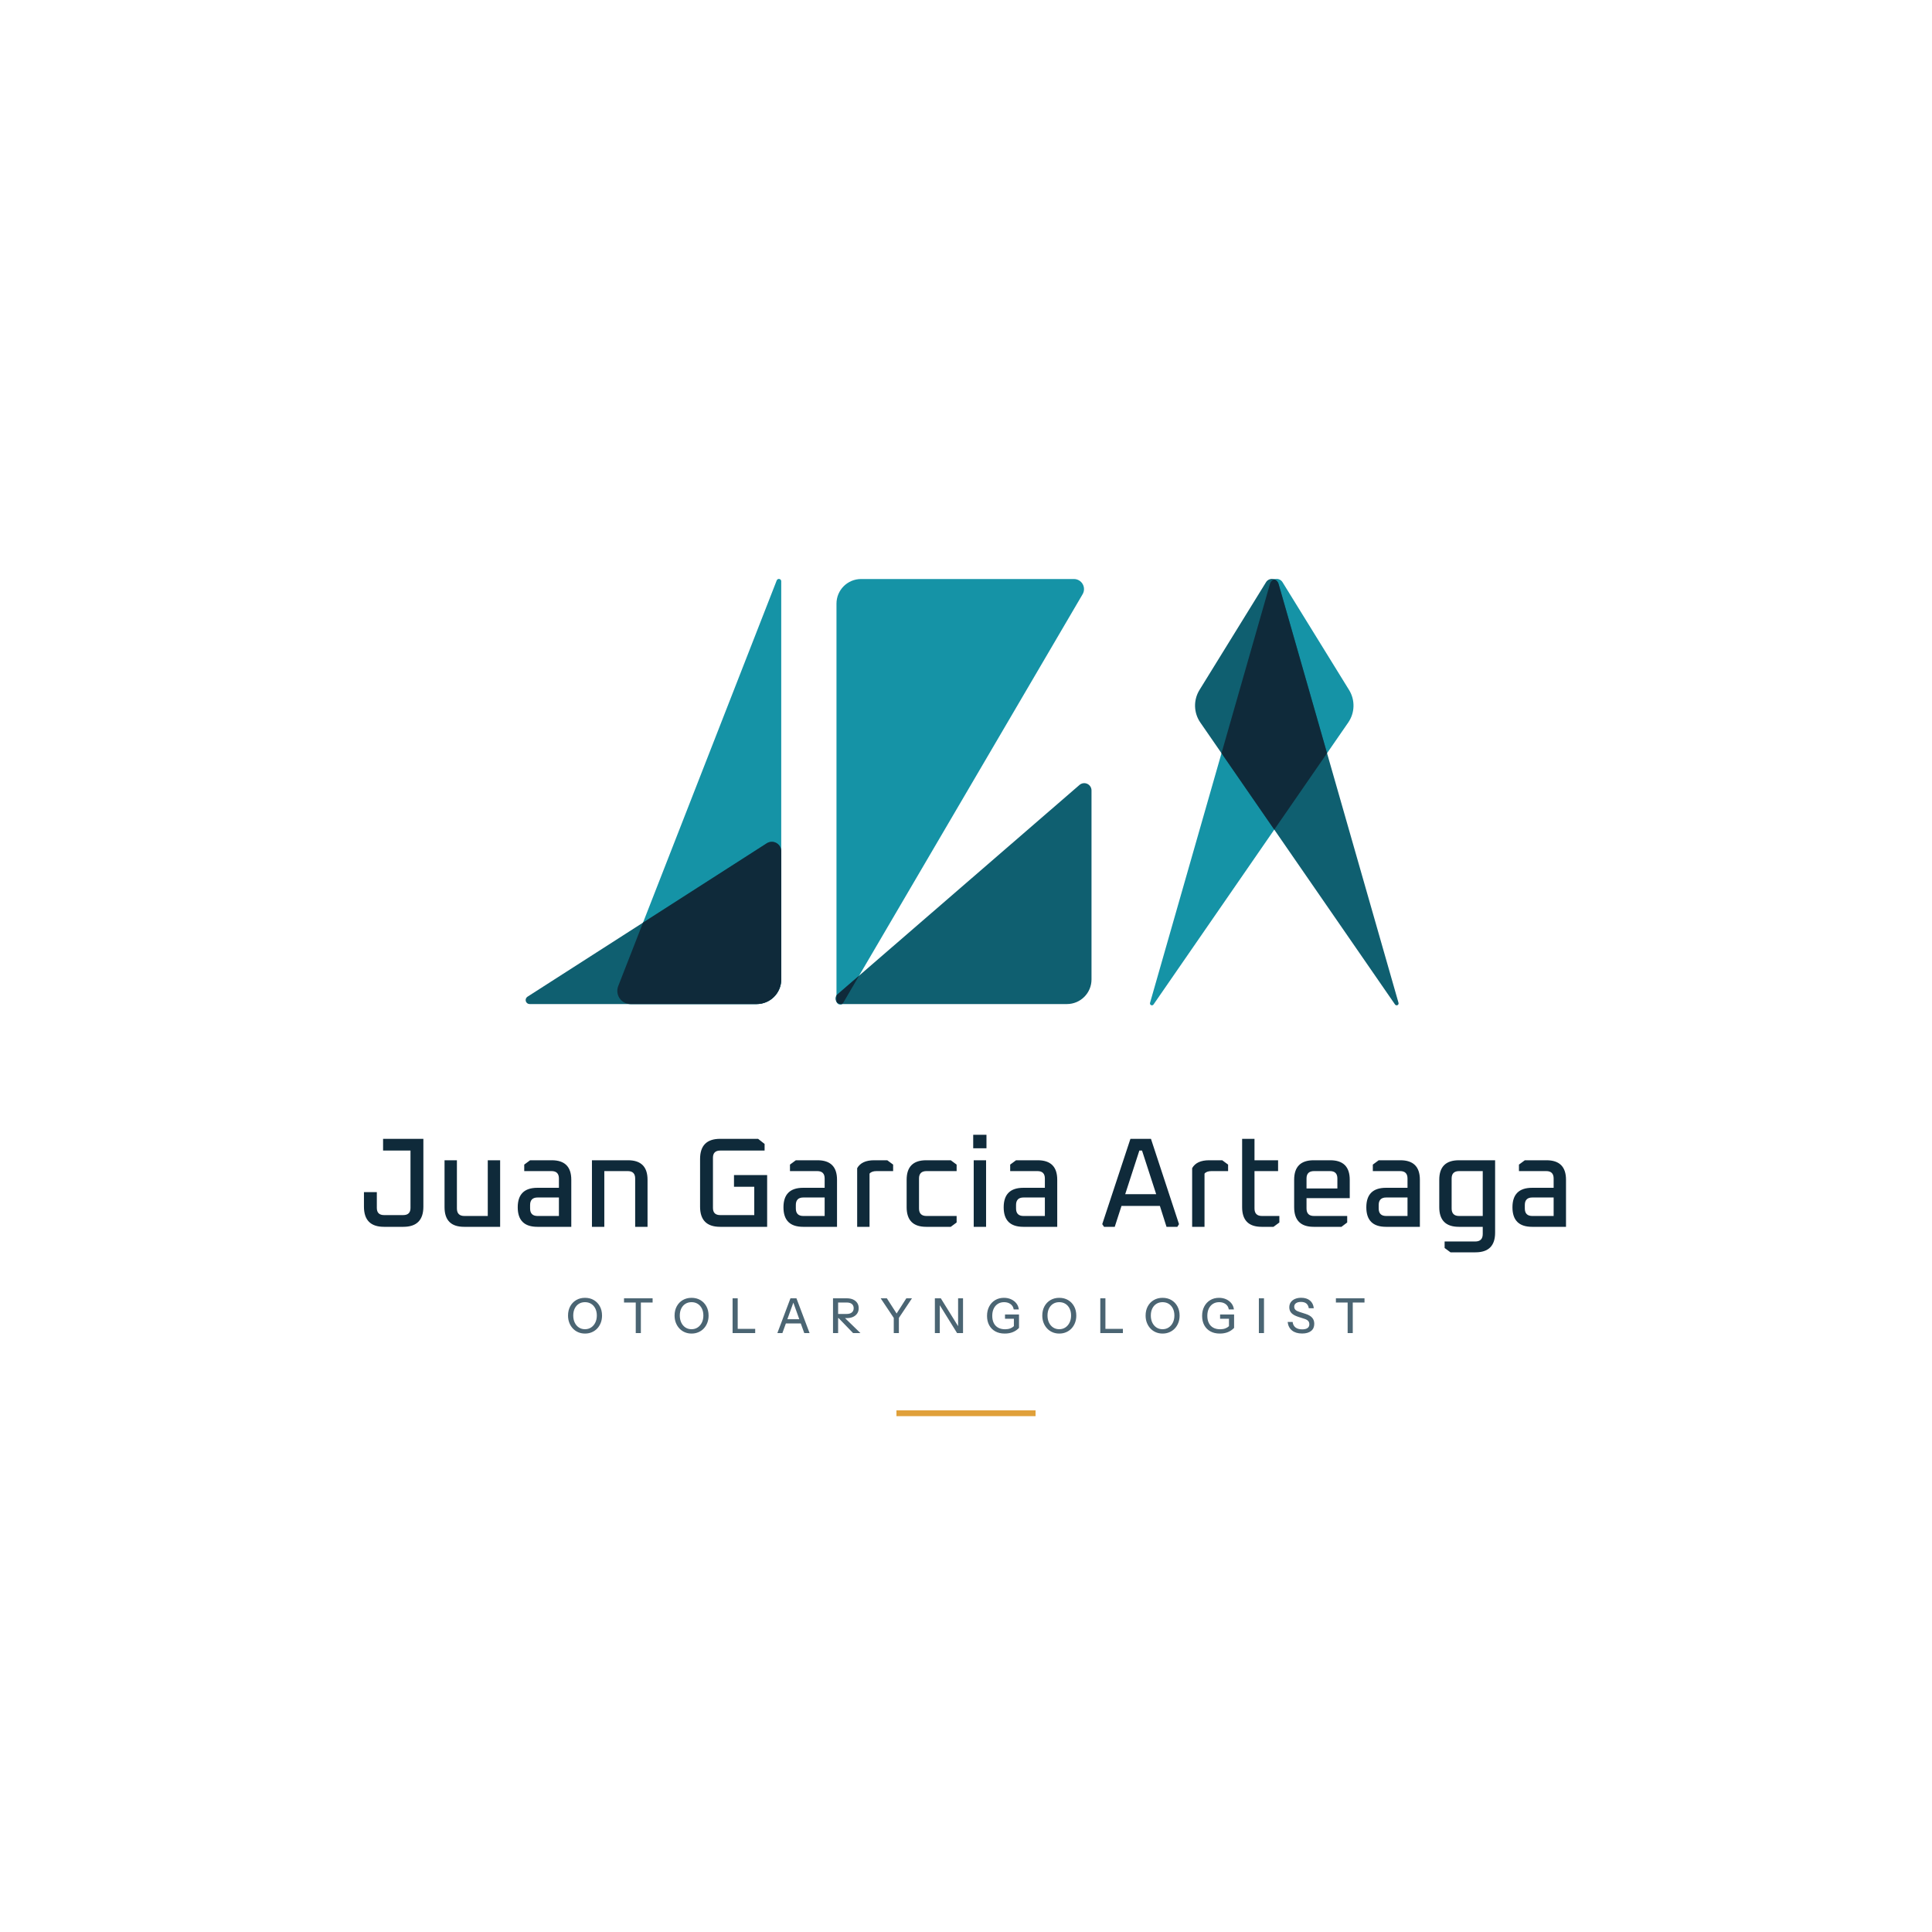
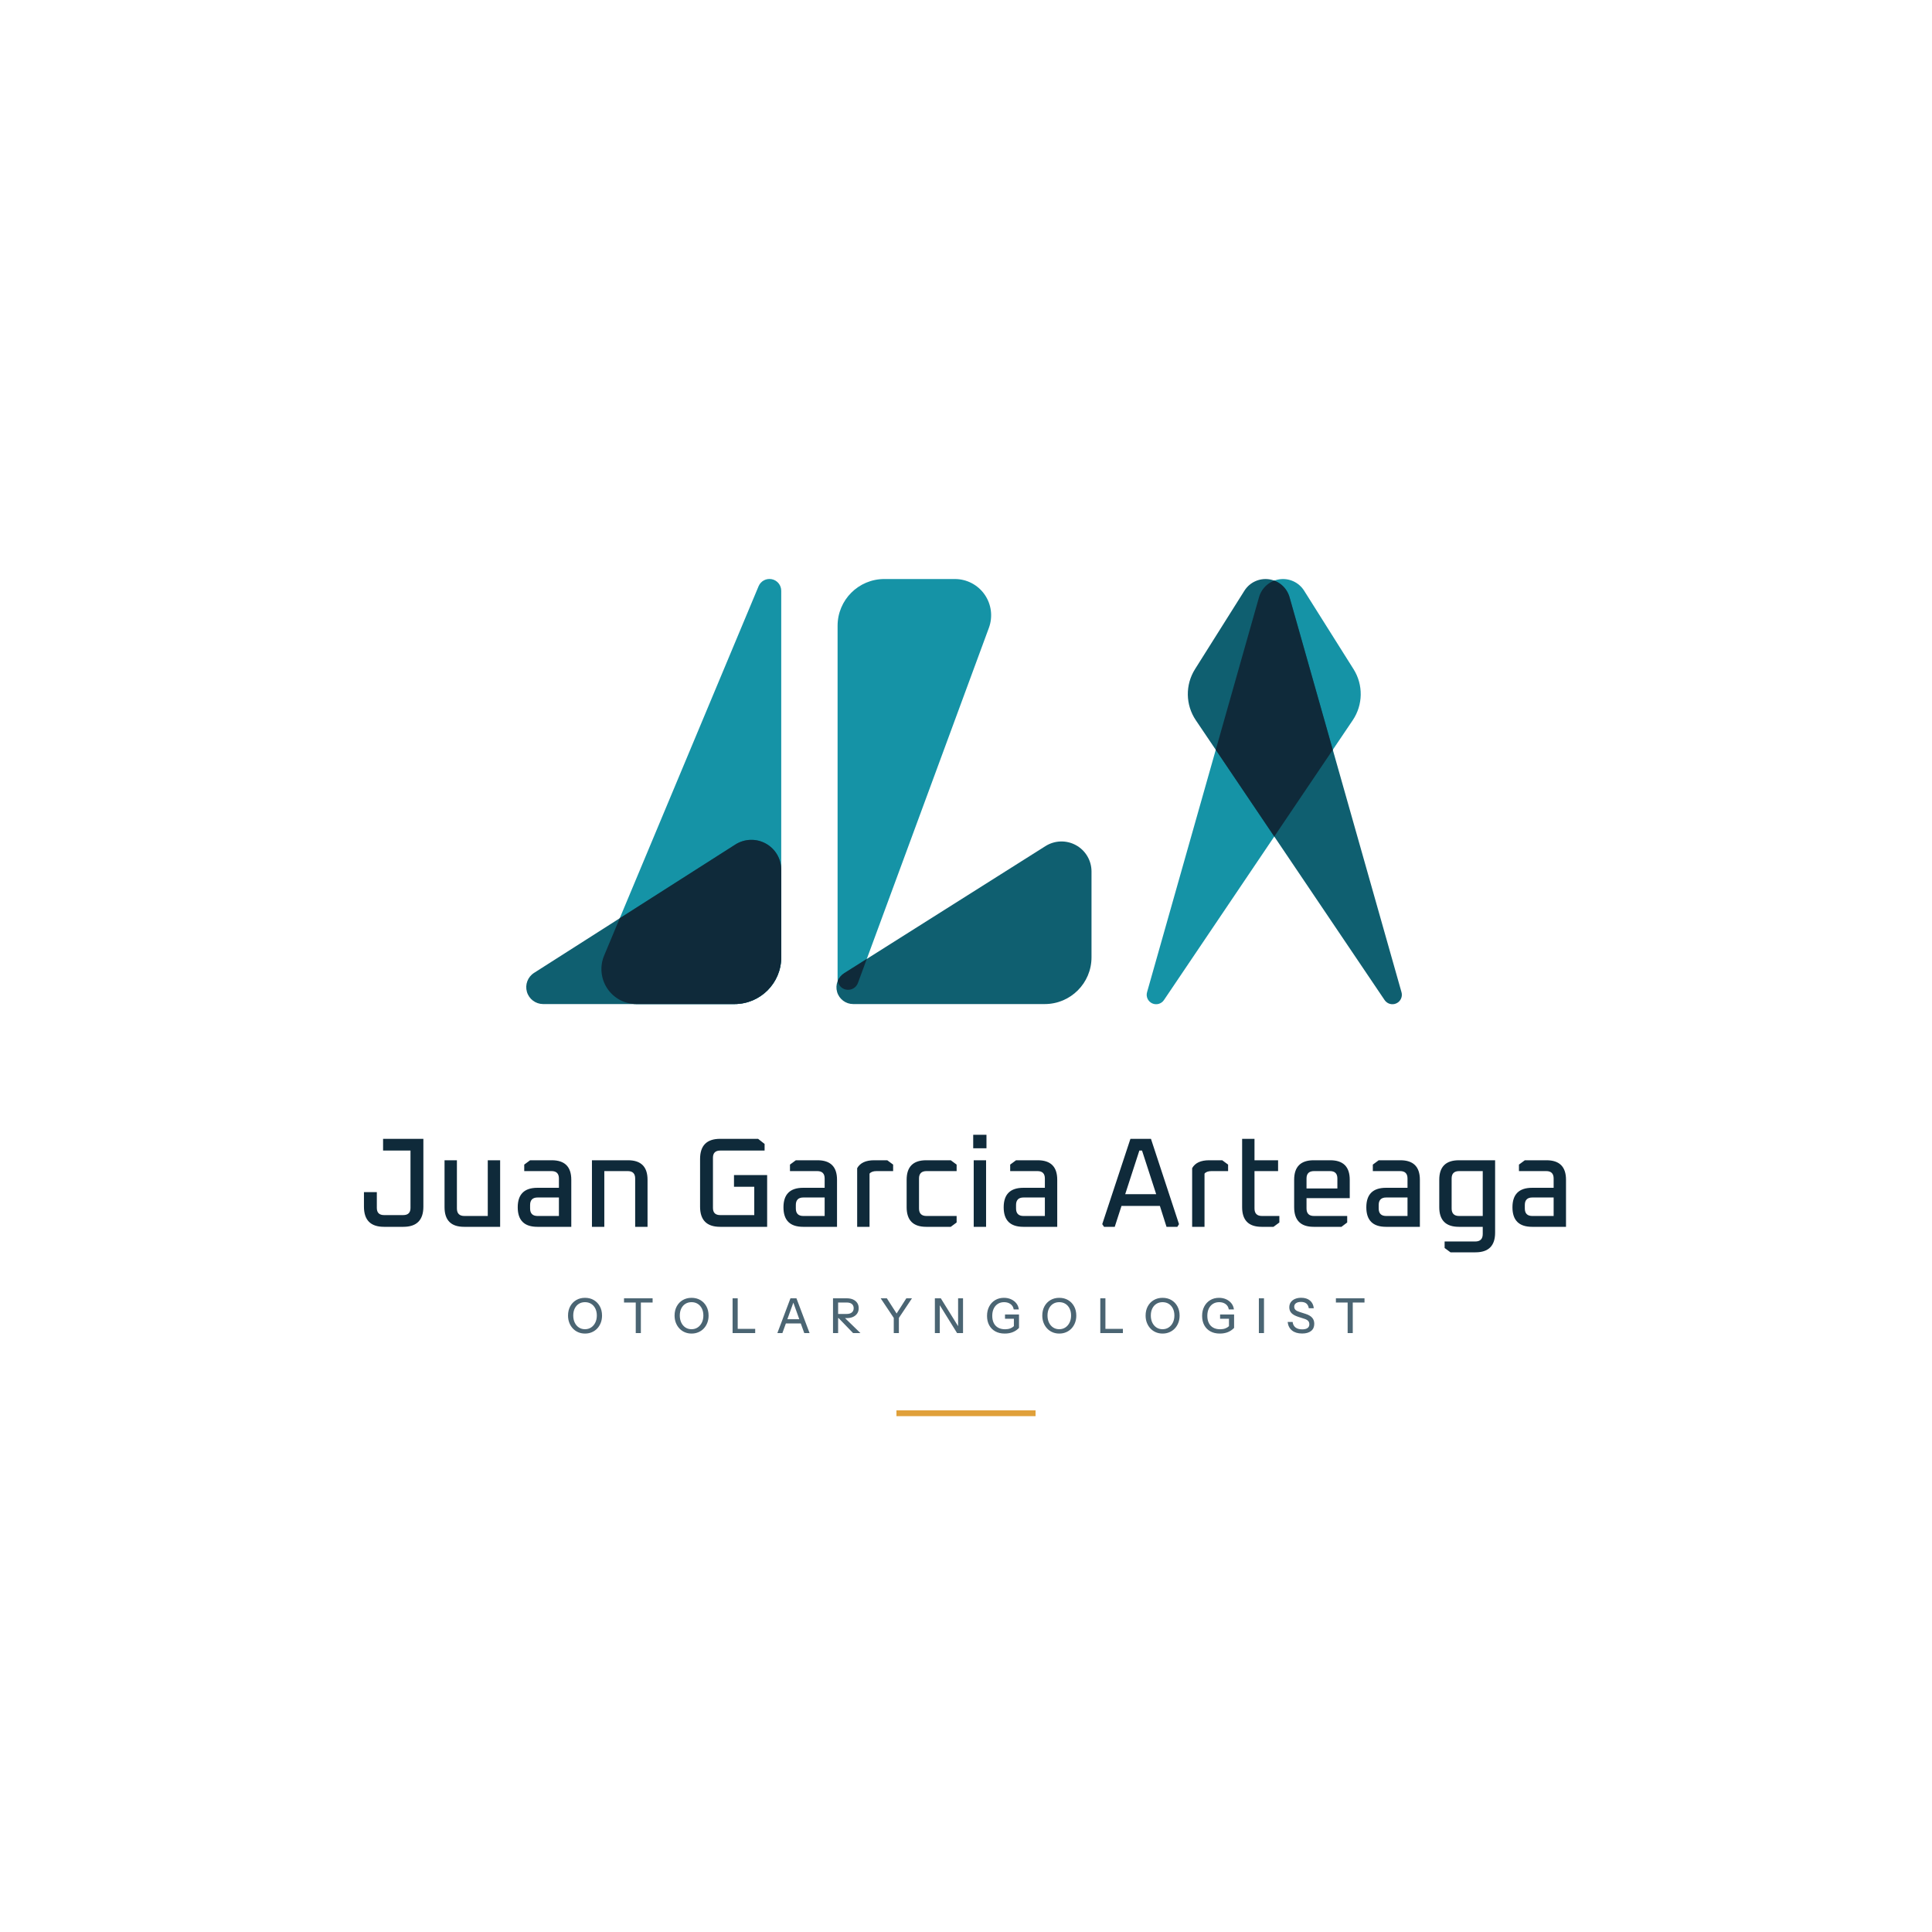
<svg xmlns="http://www.w3.org/2000/svg" viewBox="0 0 1000 1000" width="1000" height="1000">
  <rect width="100%" height="100%" fill="#ffffff" />
  <g id="jga" transform="translate(272.363 299.7) scale(2.2)">
    <defs>
      <clipPath id="jga-0">
-         <path d="M58.95 0.3A0.55 0.55 0 0 1 60 0.49L60 94.21A5.79 5.79 0 0 1 54.21 100L24.55 100A3.1 3.1 0 0 1 21.65 95.77Z" />
+         <path d="M54.67 1.7A2.77 2.77 0 0 1 60 2.77L60 89A11 11 0 0 1 49 100L25.92 100A8.23 8.23 0 0 1 18.33 88.6Z" />
      </clipPath>
      <clipPath id="jga-1">
-         <path d="M73 5.79A5.79 5.79 0 0 1 78.79 0L128.86 0A2.37 2.37 0 0 1 130.91 3.57L74.59 99.69A0.85 0.85 0 0 1 73 99.26Z" />
+         <path d="M73.26 11A11 11 0 0 1 84.26 0L100.86 0A8.53 8.53 0 0 1 108.86 11.48L78.06 95A2.47 2.47 0 0 1 73.26 94.14Z" />
      </clipPath>
      <clipPath id="jga-2">
-         <path d="M147.61 100.07A0.46 0.46 0 0 1 146.78 99.68L174.99 1.14A1.63 1.63 0 0 1 177.93 0.73L193.6 26.11A7 7 0 0 1 193.4 33.76Z" />
+         <path d="M150.07 99.02A2.22 2.22 0 0 1 146.08 97.17L172.41 4.27A5.87 5.87 0 0 1 183.02 2.74L194.65 21.21A11 11 0 0 1 194.46 33.22Z" />
      </clipPath>
    </defs>
-     <path fill="#1593a6" d="M58.95 0.3A0.55 0.55 0 0 1 60 0.49L60 94.21A5.79 5.79 0 0 1 54.21 100L24.55 100A3.1 3.1 0 0 1 21.65 95.77Z" />
-     <path fill="#0f5f70" d="M0.3 98.27A0.94 0.94 0 0 0 0.8 100L54.21 100A5.79 5.79 0 0 0 60 94.21L60 64.05A2.21 2.21 0 0 0 56.59 62.18Z" />
-     <path fill="#0f2a3a" clip-path="url(#jga-0)" d="M0.3 98.27A0.94 0.94 0 0 0 0.8 100L54.21 100A5.79 5.79 0 0 0 60 94.21L60 64.05A2.21 2.21 0 0 0 56.59 62.18Z" />
-     <path fill="#1593a6" d="M73 5.79A5.79 5.79 0 0 1 78.79 0L128.86 0A2.37 2.37 0 0 1 130.91 3.57L74.59 99.69A0.85 0.85 0 0 1 73 99.26Z" />
-     <path fill="#0f5f70" d="M73.21 97.74A1.29 1.29 0 0 0 74.06 100L127.21 100A5.79 5.79 0 0 0 133 94.21L133 49.74A1.71 1.71 0 0 0 130.18 48.44Z" />
-     <path fill="#0f2a3a" clip-path="url(#jga-1)" d="M73.21 97.74A1.29 1.29 0 0 0 74.06 100L127.21 100A5.79 5.79 0 0 0 133 94.21L133 49.74A1.71 1.71 0 0 0 130.18 48.44Z" />
-     <path fill="#1593a6" d="M147.61 100.07A0.46 0.46 0 0 1 146.78 99.68L174.99 1.14A1.63 1.63 0 0 1 177.93 0.73L193.6 26.11A7 7 0 0 1 193.4 33.76Z" />
-     <path fill="#0f5f70" d="M204.39 100.07A0.46 0.46 0 0 0 205.22 99.68L177.01 1.14A1.63 1.63 0 0 0 174.07 0.73L158.4 26.11A7 7 0 0 0 158.6 33.76Z" />
-     <path fill="#0f2a3a" clip-path="url(#jga-2)" d="M204.39 100.07A0.46 0.46 0 0 0 205.22 99.68L177.01 1.14A1.63 1.63 0 0 0 174.07 0.73L158.4 26.11A7 7 0 0 0 158.6 33.76Z" />
+     <path fill="#1593a6" d="M54.67 1.7A2.77 2.77 0 0 1 60 2.77L60 89A11 11 0 0 1 49 100L25.92 100A8.23 8.23 0 0 1 18.33 88.6Z" />
+     <path fill="#0f5f70" d="M1.84 92.67A3.98 3.98 0 0 0 3.97 100L49 100A11 11 0 0 0 60 89L60 68.39A7.02 7.02 0 0 0 49.2 62.47Z" />
+     <path fill="#0f2a3a" clip-path="url(#jga-0)" d="M1.84 92.67A3.98 3.98 0 0 0 3.97 100L49 100A11 11 0 0 0 60 89L60 68.39A7.02 7.02 0 0 0 49.2 62.47Z" />
+     <path fill="#1593a6" d="M73.26 11A11 11 0 0 1 84.26 0L100.86 0A8.53 8.53 0 0 1 108.86 11.48L78.06 95A2.47 2.47 0 0 1 73.26 94.14Z" />
+     <path fill="#0f5f70" d="M74.84 92.72A3.94 3.94 0 0 0 76.94 100L122 100A11 11 0 0 0 133 89L133 68.8A7.06 7.06 0 0 0 122.18 62.83Z" />
+     <path fill="#0f2a3a" clip-path="url(#jga-1)" d="M74.84 92.72A3.94 3.94 0 0 0 76.94 100L122 100A11 11 0 0 0 133 89L133 68.8A7.06 7.06 0 0 0 122.18 62.83Z" />
+     <path fill="#1593a6" d="M150.07 99.02A2.22 2.22 0 0 1 146.08 97.17L172.41 4.27A5.87 5.87 0 0 1 183.02 2.74L194.65 21.21A11 11 0 0 1 194.46 33.22Z" />
+     <path fill="#0f5f70" d="M201.93 99.02A2.22 2.22 0 0 0 205.92 97.17L179.59 4.27A5.87 5.87 0 0 0 168.98 2.74L157.35 21.21A11 11 0 0 0 157.54 33.22Z" />
+     <path fill="#0f2a3a" clip-path="url(#jga-2)" d="M201.93 99.02A2.22 2.22 0 0 0 205.92 97.17L179.59 4.27A5.87 5.87 0 0 0 168.98 2.74L157.35 21.21A11 11 0 0 0 157.54 33.22Z" />
  </g>
  <path d="M188.381 624.572V617.048H195.047V625.232Q195.047 628.928 198.809 628.928H208.709Q212.471 628.928 212.471 625.232V595.532H198.281V589.46H219.137V624.572Q219.137 635.0 208.775 635.0H198.743Q188.381 635.0 188.381 624.572ZM230.093 624.836V600.548H236.495V625.496Q236.495 629.39 240.389 629.39H252.467V600.548H258.869V635.0H240.191Q230.093 635.0 230.093 624.836ZM278.141 635.0Q267.977 635.0 267.977 624.902Q267.977 614.804 278.141 614.804H289.295V609.986Q289.295 606.158 285.467 606.158H271.343V602.792L274.379 600.548H285.599Q295.697 600.548 295.697 610.646V635.0ZM274.379 625.496Q274.379 629.39 278.273 629.39H289.295V619.82H278.273Q274.379 619.82 274.379 623.714ZM306.389 635.0V600.548H325.067Q335.165 600.548 335.165 610.646V635.0H328.763V609.986Q328.763 606.158 324.935 606.158H312.791V635.0ZM362.357 624.572V599.888Q362.357 589.46 372.719 589.46H392.387L395.753 592.1V595.532H372.785Q369.023 595.532 369.023 599.228V625.232Q369.023 628.928 372.785 628.928H390.407V614.276H379.913V608.204H397.073V635.0H372.719Q362.357 635.0 362.357 624.572ZM415.685 635.0Q405.521 635.0 405.521 624.902Q405.521 614.804 415.685 614.804H426.839V609.986Q426.839 606.158 423.011 606.158H408.887V602.792L411.923 600.548H423.143Q433.241 600.548 433.241 610.646V635.0ZM411.923 625.496Q411.923 629.39 415.817 629.39H426.839V619.82H415.817Q411.923 619.82 411.923 623.714ZM443.669 635.0V604.64Q445.979 600.548 452.447 600.548H459.245L462.281 602.792V606.158H453.701Q451.127 606.158 450.071 607.478V635.0ZM469.277 624.836V610.646Q469.277 600.548 479.375 600.548H492.113L495.149 602.792V606.158H479.573Q475.679 606.158 475.679 609.986V625.496Q475.679 629.39 479.573 629.39H495.149V632.756L492.113 635.0H479.375Q469.277 635.0 469.277 624.836ZM503.729 594.344V587.348H510.593V594.344ZM503.993 635.0V600.548H510.395V635.0ZM529.667 635.0Q519.503 635.0 519.503 624.902Q519.503 614.804 529.667 614.804H540.821V609.986Q540.821 606.158 536.993 606.158H522.869V602.792L525.905 600.548H537.125Q547.223 600.548 547.223 610.646V635.0ZM525.905 625.496Q525.905 629.39 529.799 629.39H540.821V619.82H529.799Q525.905 619.82 525.905 623.714ZM570.521 633.614 585.107 589.46H595.733L610.253 633.614L609.395 635.0H603.785L600.353 624.176H580.487L576.989 635.0H571.445ZM582.401 618.104H598.439L591.113 595.532H589.727ZM617.051 635.0V604.64Q619.361 600.548 625.829 600.548H632.627L635.663 602.792V606.158H627.083Q624.509 606.158 623.453 607.478V635.0ZM642.923 624.836V589.46H649.325V600.548H661.535V606.158H649.325V625.496Q649.325 629.39 653.219 629.39H662.195V632.756L659.159 635.0H653.021Q642.923 635.0 642.923 624.836ZM669.851 624.836V610.646Q669.851 600.548 679.949 600.548H688.529Q698.627 600.548 698.627 610.646V620.15H676.253V625.496Q676.253 629.39 680.147 629.39H697.307V632.756L694.337 635.0H679.949Q669.851 635.0 669.851 624.836ZM676.253 615.134H692.225V609.986Q692.225 606.158 688.397 606.158H680.147Q676.253 606.158 676.253 609.986ZM717.371 635.0Q707.207 635.0 707.207 624.902Q707.207 614.804 717.371 614.804H728.525V609.986Q728.525 606.158 724.697 606.158H710.573V602.792L713.609 600.548H724.829Q734.927 600.548 734.927 610.646V635.0ZM713.609 625.496Q713.609 629.39 717.503 629.39H728.525V619.82H717.503Q713.609 619.82 713.609 623.714ZM744.959 624.836V610.646Q744.959 600.548 755.123 600.548H773.867V638.036Q773.867 648.2 763.703 648.2H750.767L747.731 645.956V642.59H763.571Q767.465 642.59 767.465 638.696V635.0H755.123Q744.959 635.0 744.959 624.836ZM751.361 625.496Q751.361 629.39 755.255 629.39H767.465V606.158H755.255Q751.361 606.158 751.361 609.986ZM793.007 635.0Q782.843 635.0 782.843 624.902Q782.843 614.804 793.007 614.804H804.161V609.986Q804.161 606.158 800.333 606.158H786.209V602.792L789.245 600.548H800.465Q810.563 600.548 810.563 610.646V635.0ZM789.245 625.496Q789.245 629.39 793.139 629.39H804.161V619.82H793.139Q789.245 619.82 789.245 623.714Z" fill="#0f2a3a" />
  <rect x="464.0" y="730" width="72" height="3" fill="#e0a03a" />
  <path d="M302.812 690.25Q300.887 690.25 299.288 689.562Q297.688 688.875 296.512 687.625Q295.337 686.375 294.675 684.675Q294.012 682.975 294.012 680.925Q294.012 678.225 295.137 676.15Q296.262 674.075 298.25 672.913Q300.238 671.75 302.788 671.75Q305.387 671.75 307.362 672.913Q309.337 674.075 310.475 676.15Q311.613 678.225 311.613 680.95Q311.613 682.975 310.95 684.688Q310.288 686.4 309.113 687.638Q307.938 688.875 306.325 689.562Q304.712 690.25 302.812 690.25ZM302.788 688.0Q304.587 688.0 305.962 687.087Q307.337 686.175 308.125 684.575Q308.913 682.975 308.913 680.9Q308.913 678.85 308.138 677.288Q307.363 675.725 305.988 674.862Q304.613 674.0 302.788 674.0Q300.962 674.0 299.6 674.862Q298.238 675.725 297.475 677.275Q296.712 678.825 296.712 680.9Q296.712 683.0 297.487 684.6Q298.262 686.2 299.625 687.1Q300.988 688.0 302.788 688.0ZM329.062 690.0V674.175H322.988V672.0H337.788V674.175H331.712V690.0ZM357.962 690.25Q356.037 690.25 354.438 689.562Q352.837 688.875 351.662 687.625Q350.487 686.375 349.825 684.675Q349.162 682.975 349.162 680.925Q349.162 678.225 350.287 676.15Q351.412 674.075 353.4 672.913Q355.387 671.75 357.938 671.75Q360.537 671.75 362.512 672.913Q364.487 674.075 365.625 676.15Q366.762 678.225 366.762 680.95Q366.762 682.975 366.1 684.688Q365.438 686.4 364.262 687.638Q363.087 688.875 361.475 689.562Q359.862 690.25 357.962 690.25ZM357.938 688.0Q359.737 688.0 361.112 687.087Q362.487 686.175 363.275 684.575Q364.062 682.975 364.062 680.9Q364.062 678.85 363.288 677.288Q362.512 675.725 361.137 674.862Q359.762 674.0 357.938 674.0Q356.112 674.0 354.75 674.862Q353.387 675.725 352.625 677.275Q351.862 678.825 351.862 680.9Q351.862 683.0 352.637 684.6Q353.412 686.2 354.775 687.1Q356.137 688.0 357.938 688.0ZM379.188 690.0V672.0H381.837V687.825H390.887V690.0ZM402.363 690.0 409.137 672.0H412.238L419.038 690.0H416.288L414.488 685.025H406.762L404.962 690.0ZM410.637 674.25 407.538 682.825H413.712ZM431.162 690.0V672.0H438.262Q440.212 672.0 441.587 672.638Q442.962 673.275 443.712 674.412Q444.462 675.55 444.462 677.1Q444.462 678.65 443.712 679.8Q442.962 680.95 441.587 681.6Q440.212 682.25 438.262 682.25H437.387L445.362 690.0H441.562L434.062 682.25H433.812V690.0ZM433.812 680.1H438.188Q439.987 680.1 440.925 679.312Q441.862 678.525 441.862 677.125Q441.862 675.725 440.938 674.95Q440.012 674.175 438.188 674.175H433.812ZM462.612 690.0V682.15L455.837 672.0H459.037L464.087 679.875L469.112 672.0H472.037L465.262 682.15V690.0ZM483.887 690.0V672.0H486.962L495.912 686.425V672.0H498.462V690.0H495.387L486.437 675.575V690.0ZM520.037 690.25Q517.212 690.25 515.162 689.112Q513.112 687.975 512 685.925Q510.887 683.875 510.887 681.1Q510.887 678.35 512 676.237Q513.112 674.125 515.087 672.938Q517.062 671.75 519.637 671.75Q521.688 671.75 523.35 672.513Q525.012 673.275 526.075 674.625Q527.137 675.975 527.337 677.75H524.688Q524.438 676.025 523.087 675.013Q521.737 674.0 519.712 674.0Q517.862 674.0 516.487 674.875Q515.112 675.75 514.35 677.325Q513.587 678.9 513.587 681.05Q513.587 683.225 514.362 684.788Q515.137 686.35 516.625 687.188Q518.112 688.025 520.212 688.025Q521.712 688.025 522.862 687.6Q523.962 687.2 524.787 686.425V682.575H520.188V680.375H527.438V687.325Q526.037 688.775 524.212 689.513Q522.387 690.25 520.037 690.25ZM548.287 690.25Q546.362 690.25 544.762 689.562Q543.162 688.875 541.987 687.625Q540.812 686.375 540.15 684.675Q539.487 682.975 539.487 680.925Q539.487 678.225 540.612 676.15Q541.737 674.075 543.725 672.913Q545.712 671.75 548.262 671.75Q550.862 671.75 552.837 672.913Q554.812 674.075 555.95 676.15Q557.087 678.225 557.087 680.95Q557.087 682.975 556.425 684.688Q555.762 686.4 554.587 687.638Q553.412 688.875 551.8 689.562Q550.187 690.25 548.287 690.25ZM548.262 688.0Q550.062 688.0 551.437 687.087Q552.812 686.175 553.6 684.575Q554.387 682.975 554.387 680.9Q554.387 678.85 553.612 677.288Q552.837 675.725 551.462 674.862Q550.087 674.0 548.262 674.0Q546.437 674.0 545.075 674.862Q543.712 675.725 542.95 677.275Q542.187 678.825 542.187 680.9Q542.187 683.0 542.962 684.6Q543.737 686.2 545.1 687.1Q546.462 688.0 548.262 688.0ZM569.512 690.0V672.0H572.162V687.825H581.212V690.0ZM601.762 690.25Q599.837 690.25 598.237 689.562Q596.637 688.875 595.462 687.625Q594.287 686.375 593.625 684.675Q592.962 682.975 592.962 680.925Q592.962 678.225 594.087 676.15Q595.212 674.075 597.2 672.913Q599.187 671.75 601.737 671.75Q604.337 671.75 606.312 672.913Q608.287 674.075 609.425 676.15Q610.562 678.225 610.562 680.95Q610.562 682.975 609.9 684.688Q609.237 686.4 608.062 687.638Q606.887 688.875 605.275 689.562Q603.662 690.25 601.762 690.25ZM601.737 688.0Q603.537 688.0 604.912 687.087Q606.287 686.175 607.075 684.575Q607.862 682.975 607.862 680.9Q607.862 678.85 607.087 677.288Q606.312 675.725 604.937 674.862Q603.562 674.0 601.737 674.0Q599.912 674.0 598.55 674.862Q597.187 675.725 596.425 677.275Q595.662 678.825 595.662 680.9Q595.662 683.0 596.438 684.6Q597.212 686.2 598.575 687.1Q599.937 688.0 601.737 688.0ZM631.362 690.25Q628.537 690.25 626.487 689.112Q624.437 687.975 623.325 685.925Q622.212 683.875 622.212 681.1Q622.212 678.35 623.325 676.237Q624.437 674.125 626.412 672.938Q628.387 671.75 630.962 671.75Q633.012 671.75 634.675 672.513Q636.337 673.275 637.4 674.625Q638.462 675.975 638.662 677.75H636.012Q635.762 676.025 634.412 675.013Q633.062 674.0 631.037 674.0Q629.187 674.0 627.812 674.875Q626.437 675.75 625.675 677.325Q624.912 678.9 624.912 681.05Q624.912 683.225 625.688 684.788Q626.462 686.35 627.95 687.188Q629.437 688.025 631.537 688.025Q633.037 688.025 634.187 687.6Q635.287 687.2 636.112 686.425V682.575H631.512V680.375H638.762V687.325Q637.362 688.775 635.537 689.513Q633.712 690.25 631.362 690.25ZM651.587 690.0V672.0H654.237V690.0ZM673.962 690.225Q670.712 690.225 668.763 688.675Q666.812 687.125 666.487 684.25H669.062Q669.288 686.125 670.562 687.1Q671.837 688.075 674.012 688.075Q675.837 688.075 676.775 687.4Q677.712 686.725 677.712 685.475Q677.712 684.35 677.087 683.688Q676.462 683.025 675.112 682.6L671.987 681.6Q669.587 680.825 668.462 679.65Q667.337 678.475 667.337 676.675Q667.337 675.15 668.1 674.05Q668.862 672.95 670.25 672.338Q671.637 671.725 673.487 671.725Q676.337 671.725 678.05 673.163Q679.762 674.6 680.012 677.15H677.438Q677.137 675.45 676.137 674.663Q675.137 673.875 673.387 673.875Q671.737 673.875 670.812 674.525Q669.887 675.175 669.887 676.35Q669.887 677.3 670.5 677.938Q671.112 678.575 672.538 679.025L675.812 680.075Q678.087 680.8 679.175 682.05Q680.262 683.3 680.262 685.2Q680.262 687.6 678.612 688.913Q676.962 690.225 673.962 690.225ZM697.538 690.0V674.175H691.462V672.0H706.263V674.175H700.188V690.0Z" fill="#4b6573" />
</svg>
